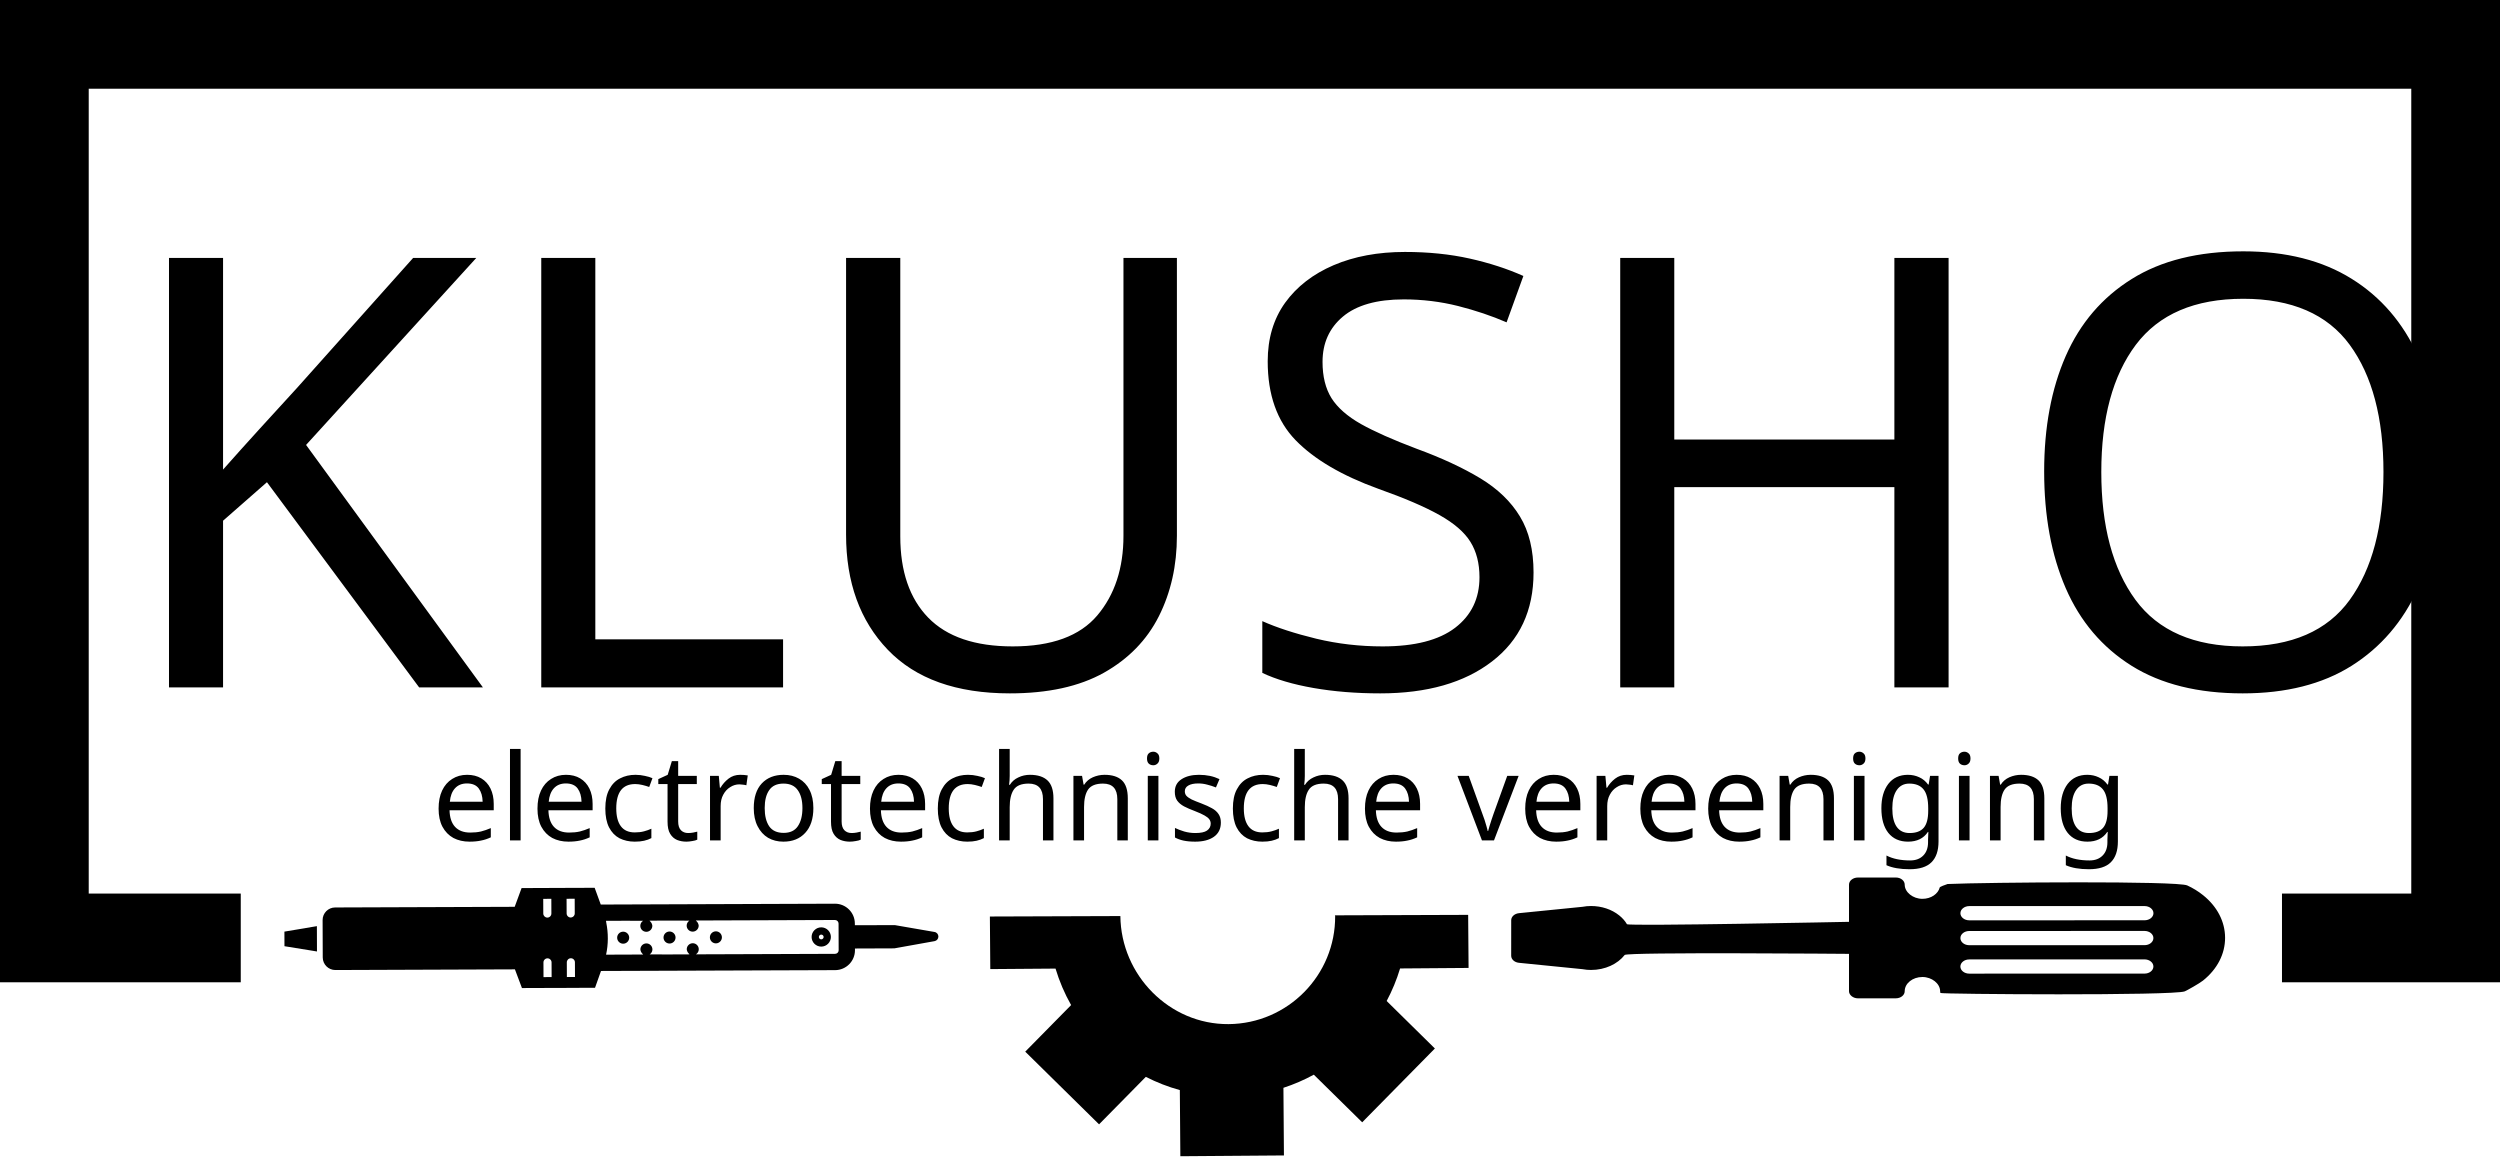
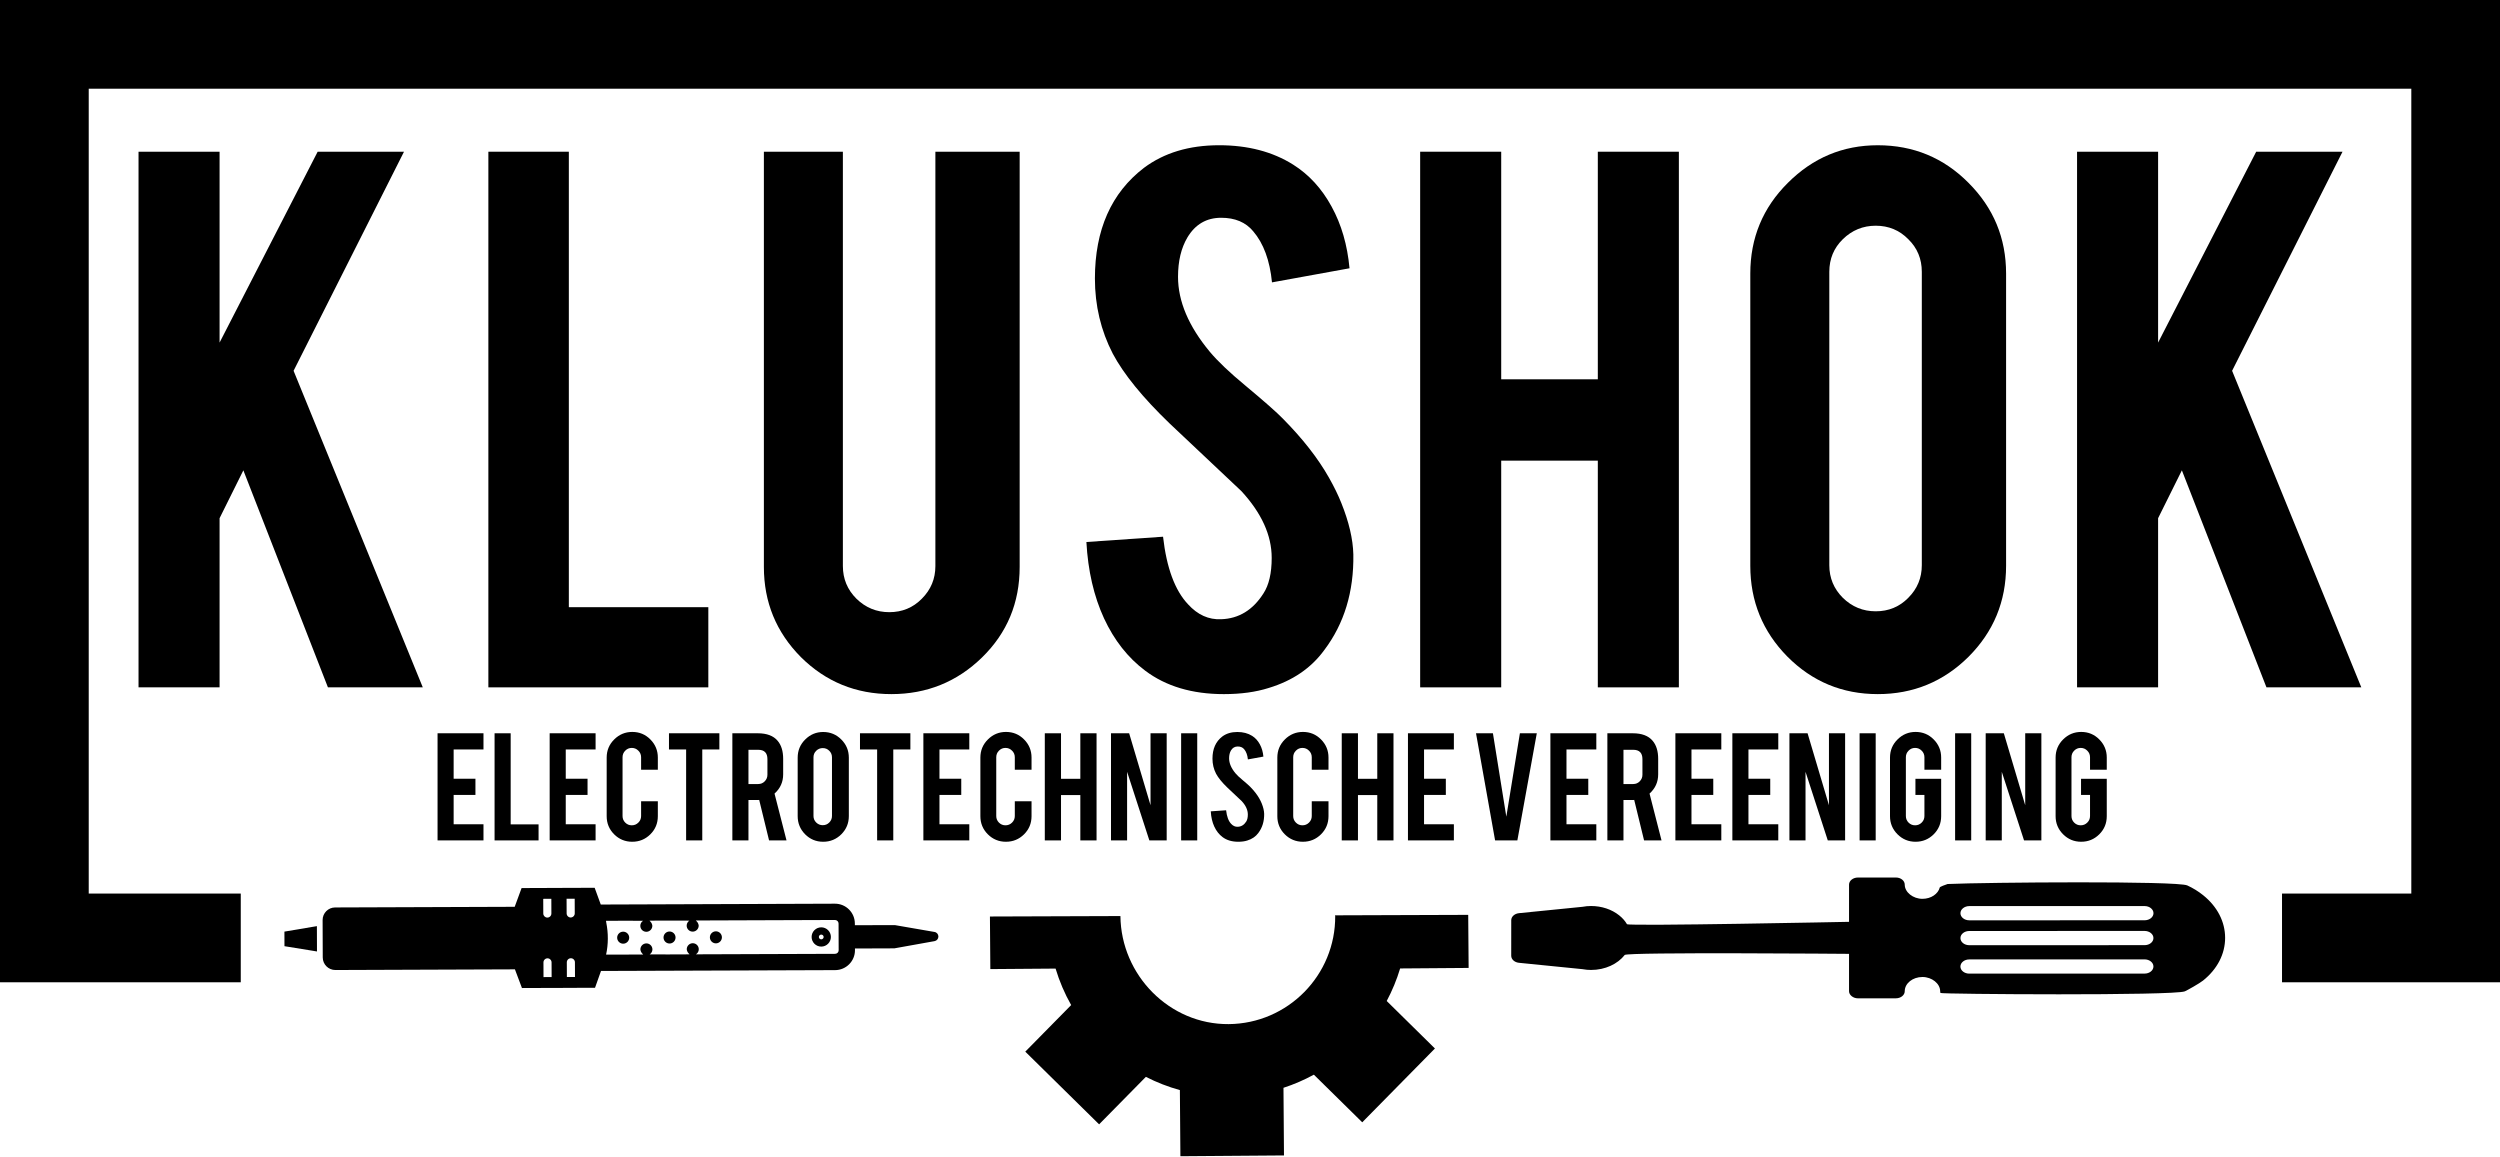
- <svg xmlns="http://www.w3.org/2000/svg" width="89.471mm" height="41.38mm" viewBox="0 0 89.471 41.38" version="1.1" id="svg5">
-   <defs id="defs2">
-     <clipPath clipPathUnits="userSpaceOnUse" id="clipPath842">
-       <path d="M 0,131.582 H 271.582 V 0 H 0 Z" id="path840" />
+ <svg xmlns="http://www.w3.org/2000/svg" width="89.471mm" height="41.38mm" version="1.1" viewBox="0 0 89.471 41.38">
+   <defs>
+     <clipPath id="c">
+       <path d="M 0,131.582 H 271.582 V 0 H 0 Z" />
    </clipPath>
-     <clipPath clipPathUnits="userSpaceOnUse" id="clipPath874">
-       <path d="M 0,131.582 H 271.582 V 0 H 0 Z" id="path872" />
+     <clipPath id="b">
+       <path d="M 0,131.582 H 271.582 V 0 H 0 Z" />
    </clipPath>
-     <clipPath clipPathUnits="userSpaceOnUse" id="clipPath890">
-       <path d="M 0,131.582 H 271.582 V 0 H 0 Z" id="path888" />
+     <clipPath id="a">
+       <path d="M 0,131.582 H 271.582 V 0 H 0 Z" />
    </clipPath>
  </defs>
-   <g id="layer1">
-     <g id="g830" transform="matrix(0.3527778,0,0,-0.3527778,-3.911847,43.41721)">
-       <g id="g832" transform="translate(43.2358,29.1177)">
-         <path d="m 0,0 -3.294,-0.556 0.005,-1.479 2.824,-0.457 0.459,-0.077 v 0.003 l 0.015,-0.003 z" style="fill:#000000;fill-opacity:1;fill-rule:nonzero;stroke:none" id="path834" />
+   <g transform="matrix(.35278 0 0 -.35278 -3.9118 43.417)">
+     <g transform="translate(43.236 29.118)">
+       <path d="m0 0-3.294-0.556 5e-3 -1.479 2.824-0.457 0.459-0.077v3e-3l0.015-3e-3z" />
+     </g>
+     <g clip-path="url(#c)">
+       <g transform="translate(94.401 28.26)">
+         <path d="m0 0c0.134 0 0.243-0.106 0.244-0.242 0-0.133-0.109-0.24-0.243-0.242-0.131 0-0.242 0.109-0.243 0.241 0 0.136 0.11 0.243 0.242 0.243m4e-3 -1.218c0.54 1e-3 0.976 0.442 0.975 0.98-2e-3 0.541-0.441 0.976-0.982 0.974-0.538-3e-3 -0.975-0.44-0.974-0.98 2e-3 -0.539 0.443-0.976 0.981-0.974" />
      </g>
-       <g id="g836">
-         <g id="g838" clip-path="url(#clipPath842)">
-           <g id="g844" transform="translate(94.4009,28.2598)">
-             <path d="m 0,0 c 0.134,0 0.243,-0.106 0.244,-0.242 0,-0.133 -0.109,-0.24 -0.243,-0.242 -0.131,0 -0.242,0.109 -0.243,0.241 C -0.242,-0.107 -0.132,0 0,0 m 0.004,-1.218 c 0.54,10e-4 0.976,0.442 0.975,0.98 -0.002,0.541 -0.441,0.976 -0.982,0.974 -0.538,-0.003 -0.975,-0.44 -0.974,-0.98 0.002,-0.539 0.443,-0.976 0.981,-0.974" style="fill:#000000;fill-opacity:1;fill-rule:nonzero;stroke:none" id="path846" />
-           </g>
-           <g id="g848" transform="translate(83.7163,27.3696)">
-             <path d="M 0,0 C 0.336,0.003 0.609,0.277 0.608,0.613 0.606,0.95 0.332,1.222 -0.003,1.222 -0.342,1.218 -0.613,0.946 -0.612,0.608 -0.61,0.272 -0.338,-0.001 0,0" style="fill:#000000;fill-opacity:1;fill-rule:nonzero;stroke:none" id="path850" />
-           </g>
-           <g id="g852" transform="translate(79.0142,27.3535)">
-             <path d="M 0,0 C 0.336,0 0.609,0.275 0.607,0.612 0.606,0.95 0.332,1.221 -0.005,1.219 -0.343,1.219 -0.614,0.944 -0.613,0.606 -0.611,0.271 -0.338,-0.001 0,0" style="fill:#000000;fill-opacity:1;fill-rule:nonzero;stroke:none" id="path854" />
-           </g>
-           <g id="g856" transform="translate(74.3071,28.5562)">
-             <path d="M 0,0 C -0.338,-0.001 -0.611,-0.274 -0.609,-0.611 -0.608,-0.948 -0.334,-1.22 0.004,-1.22 0.34,-1.218 0.613,-0.945 0.612,-0.608 0.61,-0.271 0.336,0.002 0,0" style="fill:#000000;fill-opacity:1;fill-rule:nonzero;stroke:none" id="path858" />
-           </g>
-           <g id="g860" transform="translate(72.5742,26.2266)">
-             <path d="M 0,0 C 0.232,1.068 0.232,2.173 0.019,3.243 0.008,3.306 0.002,3.369 -0.01,3.431 L 2.026,3.438 3.75,3.431 C 3.583,3.324 3.472,3.139 3.472,2.923 3.473,2.587 3.746,2.316 4.083,2.316 4.42,2.317 4.692,2.591 4.692,2.926 4.691,3.005 4.661,3.07 4.635,3.138 4.632,3.145 4.632,3.152 4.63,3.157 4.602,3.223 4.564,3.274 4.517,3.324 4.511,3.332 4.509,3.338 4.503,3.345 4.486,3.361 4.469,3.378 4.452,3.395 4.437,3.409 4.421,3.427 4.408,3.447 L 6.588,3.455 8.453,3.448 C 8.286,3.343 8.174,3.156 8.175,2.94 8.176,2.603 8.449,2.332 8.786,2.333 9.123,2.334 9.396,2.608 9.395,2.945 9.394,3.021 9.364,3.088 9.337,3.156 9.335,3.162 9.335,3.168 9.332,3.175 9.305,3.238 9.267,3.292 9.22,3.343 9.214,3.348 9.211,3.357 9.206,3.362 9.19,3.378 9.172,3.394 9.153,3.411 9.139,3.427 9.125,3.444 9.11,3.464 l 14.11,0.051 c 0.201,0 0.363,-0.16 0.364,-0.36 l 0.001,-0.174 10e-4,-0.368 0.006,-1.628 0.001,-0.368 0.002,-0.174 c 0,-0.199 -0.161,-0.361 -0.363,-0.362 L 9.114,0.031 C 9.288,0.137 9.404,0.33 9.403,0.548 9.402,0.886 9.126,1.159 8.791,1.158 8.454,1.155 8.182,0.881 8.183,0.545 8.184,0.465 8.214,0.392 8.243,0.322 8.244,0.321 8.244,0.318 8.244,0.316 8.273,0.249 8.312,0.197 8.361,0.144 8.366,0.138 8.368,0.129 8.374,0.125 8.388,0.111 8.402,0.099 8.417,0.085 8.432,0.069 8.447,0.049 8.461,0.028 L 6.283,0.019 4.424,0.025 C 4.59,0.135 4.701,0.319 4.701,0.533 4.699,0.87 4.424,1.141 4.089,1.14 3.75,1.139 3.479,0.864 3.48,0.527 c 0,-0.079 0.032,-0.15 0.061,-0.222 0,-0.001 0,-0.002 10e-4,-0.006 C 3.57,0.234 3.61,0.179 3.659,0.128 3.664,0.123 3.666,0.113 3.671,0.106 3.685,0.095 3.7,0.081 3.714,0.067 3.729,0.052 3.745,0.032 3.759,0.012 L 0.659,0 Z m -5.653,-0.496 c 0.076,-0.075 0.122,-0.178 0.122,-0.29 l 0.006,-1.49 -0.823,-0.004 -0.006,1.491 c 0,0.227 0.183,0.414 0.41,0.415 0.114,0 0.217,-0.045 0.291,-0.122 m 2.462,-0.13 c 0.019,-0.048 0.03,-0.097 0.03,-0.151 l 0.004,-0.89 0.002,-0.6 -0.823,-0.005 -0.006,1.493 c 0,0.226 0.182,0.411 0.41,0.413 0.115,0 0.217,-0.045 0.29,-0.12 0.042,-0.041 0.073,-0.088 0.093,-0.14 m -0.398,4.392 c -0.114,0 -0.217,0.046 -0.29,0.122 -0.076,0.074 -0.122,0.177 -0.123,0.29 l -0.006,1.489 0.824,0.004 0.002,-0.599 0.003,-0.89 C -3.179,4.127 -3.188,4.078 -3.208,4.031 -3.266,3.876 -3.415,3.768 -3.589,3.766 m -1.965,1.897 0.005,-1.489 c 0.002,-0.229 -0.182,-0.415 -0.409,-0.416 -0.114,0 -0.217,0.045 -0.292,0.119 -0.075,0.077 -0.121,0.179 -0.121,0.293 l -0.005,1.49 z m -23.19,-5.951 c 0.003,-0.702 0.576,-1.274 1.278,-1.273 l 18.218,0.068 0.713,-1.896 2.191,0.008 0.823,0.002 1.547,0.005 0.823,0.005 2.029,0.007 0.606,1.705 23.755,0.085 c 1.112,0.005 2.012,0.912 2.009,2.02 l -0.001,0.174 3.995,0.015 4.08,0.732 c 0.113,0.021 0.212,0.079 0.28,0.164 0.069,0.081 0.11,0.189 0.11,0.302 0,0.23 -0.165,0.425 -0.39,0.464 L 29.297,2.995 25.238,2.984 25.237,3.161 C 25.233,4.272 24.326,5.172 23.214,5.168 L -0.54,5.082 -1.159,6.781 -3.188,6.774 -4.011,6.771 -5.558,6.765 -6.38,6.761 -8.572,6.753 -9.271,4.852 -27.49,4.786 c -0.701,-0.003 -1.27,-0.575 -1.268,-1.28 z" style="fill:#000000;fill-opacity:1;fill-rule:nonzero;stroke:none" id="path862" />
-           </g>
-         </g>
+       <g transform="translate(83.716 27.37)">
+         <path d="m0 0c0.336 3e-3 0.609 0.277 0.608 0.613-2e-3 0.337-0.276 0.609-0.611 0.609-0.339-4e-3 -0.61-0.276-0.609-0.614 2e-3 -0.336 0.274-0.609 0.612-0.608" />
      </g>
-       <text transform="matrix(1,0,0,-1,22.311,53.3408)" style="font-variant:normal;font-weight:normal;font-stretch:normal;font-size:61.013px;font-family:Bebas;-inkscape-font-specification:Bebas;writing-mode:lr-tb;fill:#000000;fill-opacity:1;fill-rule:nonzero;stroke:none" id="text866">
-         <tspan x="0 35.491 63.441 96.156 130.018 163.514 196.662" y="0" id="tspan864">KLUSHOK</tspan>
-       </text>
-       <g id="g868">
-         <g id="g870" clip-path="url(#clipPath874)">
-           <g id="g876" transform="translate(146.5259,30.2144)">
-             <path d="m 0,0 c -0.004,-0.019 -0.009,-0.038 -0.014,-0.058 l 0.025,0.001 c 0.047,-6.007 -4.803,-10.932 -10.81,-10.979 -5.999,-0.046 -10.919,4.966 -10.979,10.962 l -13.238,-0.046 0.041,-5.334 6.619,0.051 c 0.386,-1.286 0.916,-2.526 1.58,-3.701 l -4.114,-4.178 -0.54,-0.547 6.942,-6.835 0.548,-0.539 0.539,0.548 4.205,4.269 c 1.098,-0.563 2.255,-1.014 3.45,-1.343 l 0.052,-6.71 10.509,0.081 -0.052,6.861 c 1.063,0.347 2.096,0.792 3.083,1.332 l 4.36,-4.292 0.548,-0.54 0.539,0.548 6.296,6.393 0.539,0.547 -4.892,4.818 c 0.563,1.057 1.019,2.164 1.361,3.301 l 6.179,0.048 0.77,0.006 -0.042,5.383 z" style="fill:#000000;fill-opacity:1;fill-rule:nonzero;stroke:none" id="path878" />
-           </g>
-         </g>
+       <g transform="translate(79.014 27.354)">
+         <path d="m0 0c0.336 0 0.609 0.275 0.607 0.612-1e-3 0.338-0.275 0.609-0.612 0.607-0.338 0-0.609-0.275-0.608-0.613 2e-3 -0.335 0.275-0.607 0.613-0.606" />
      </g>
-       <text transform="matrix(1,0,0,-1,54.9111,37.8135)" style="font-variant:normal;font-weight:normal;font-stretch:normal;font-size:12.203px;font-family:Bebas;-inkscape-font-specification:Bebas;writing-mode:lr-tb;fill:#000000;fill-opacity:1;fill-rule:nonzero;stroke:none" id="text882">
-         <tspan x="0 5.784 11.373 17.157 23.478 29.907 36.533 42.854 49.285 55.069 61.603 68.319 75.435 78.441 85.193 91.727 98.444 104.228 105.35 112.89 118.674 125.573 131.357 137.141 144.257 147.342 153.954 157.057 164.146" y="0" id="tspan880">electrotechnische vereeniging</tspan>
-       </text>
-       <g id="g884">
-         <g id="g886" clip-path="url(#clipPath890)">
-           <g id="g892" transform="translate(35.5127,27.9224)">
-             <path d="M 0,0 H -19.924 V 90.65 H 224.694 V 0 h -17.617" style="fill:none;stroke:#000000;stroke-width:9;stroke-linecap:butt;stroke-linejoin:miter;stroke-miterlimit:10;stroke-dasharray:none;stroke-opacity:1" id="path894" />
-           </g>
-           <g id="g896" transform="translate(228.6479,29.7124)">
-             <path d="m 0,0 -17.78,-0.005 c -0.498,0 -0.901,0.323 -0.901,0.721 0,0.4 0.406,0.722 0.901,0.723 L 0.002,1.441 C 0.251,1.441 0.477,1.361 0.639,1.23 0.8,1.099 0.903,0.919 0.903,0.721 0.903,0.322 0.501,0 0,0 m 0,-2.524 -17.783,-0.005 c -0.497,0 -0.898,0.322 -0.898,0.721 -0.003,0.398 0.403,0.721 0.898,0.721 L 0,-1.082 c 0.248,-10e-4 0.474,-0.081 0.636,-0.212 0.164,-0.13 0.262,-0.311 0.262,-0.51 0,-0.399 -0.399,-0.72 -0.898,-0.72 m 0,-2.885 -17.783,-0.004 c -0.497,0 -0.901,0.323 -0.901,0.72 0.003,0.401 0.406,0.722 0.901,0.722 L 0,-3.967 c 0.248,0 0.472,-0.081 0.636,-0.212 0.162,-0.131 0.262,-0.31 0.262,-0.509 0,-0.4 -0.401,-0.721 -0.898,-0.721 M 5.933,2.549 C 5.45,2.938 4.91,3.268 4.331,3.535 3.306,4.007 -15.944,3.854 -19.981,3.679 -20.222,3.61 -20.763,3.393 -20.777,3.332 c -0.166,-0.659 -0.888,-1.156 -1.756,-1.156 -0.959,-0.003 -1.799,0.668 -1.799,1.44 0,0.399 -0.4,0.722 -0.896,0.722 l -3.85,-0.001 c -0.498,0 -0.904,-0.323 -0.904,-0.722 l -0.001,-3.772 c 0,0 -22.4,-0.457 -22.528,-0.239 -0.191,0.327 -0.456,0.629 -0.785,0.892 -0.763,0.612 -1.78,0.951 -2.854,0.951 -0.284,0.003 -0.573,-0.025 -0.884,-0.082 l -6.429,-0.644 c -0.451,-0.047 -0.789,-0.352 -0.788,-0.716 l -0.002,-3.606 c 0.001,-0.364 0.339,-0.67 0.788,-0.713 l 6.431,-0.644 c 0.306,-0.056 0.592,-0.082 0.875,-0.082 1.442,0 2.707,0.608 3.42,1.521 0.24,0.304 22.756,0.112 22.756,0.112 v -3.791 c 0,-0.382 0.42,-0.72 0.898,-0.72 l 3.851,0.001 c 0.497,0 0.902,0.322 0.902,0.72 0,0.796 0.805,1.443 1.797,1.443 0.962,0 1.797,-0.673 1.797,-1.443 0,-0.061 0.009,-0.12 0.027,-0.178 0.041,-0.124 23.711,-0.294 24.797,0.167 0.219,0.092 1.471,0.793 1.845,1.092 1.445,1.158 2.239,2.694 2.239,4.333 0,1.637 -0.794,3.176 -2.237,4.332" style="fill:#000000;fill-opacity:1;fill-rule:nonzero;stroke:none" id="path898" />
-           </g>
-         </g>
+       <g transform="translate(74.307 28.556)">
+         <path d="m0 0c-0.338-1e-3 -0.611-0.274-0.609-0.611 1e-3 -0.337 0.275-0.609 0.613-0.609 0.336 2e-3 0.609 0.275 0.608 0.612-2e-3 0.337-0.276 0.61-0.612 0.608" />
+       </g>
+       <g transform="translate(72.574 26.227)">
+         <path d="m0 0c0.232 1.068 0.232 2.173 0.019 3.243-0.011 0.063-0.017 0.126-0.029 0.188l2.036 7e-3 1.724-7e-3c-0.167-0.107-0.278-0.292-0.278-0.508 1e-3 -0.336 0.274-0.607 0.611-0.607 0.337 1e-3 0.609 0.275 0.609 0.61-1e-3 0.079-0.031 0.144-0.057 0.212-3e-3 7e-3 -3e-3 0.014-5e-3 0.019-0.028 0.066-0.066 0.117-0.113 0.167-6e-3 8e-3 -8e-3 0.014-0.014 0.021-0.017 0.016-0.034 0.033-0.051 0.05-0.015 0.014-0.031 0.032-0.044 0.052l2.18 8e-3 1.865-7e-3c-0.167-0.105-0.279-0.292-0.278-0.508 1e-3 -0.337 0.274-0.608 0.611-0.607s0.61 0.275 0.609 0.612c-1e-3 0.076-0.031 0.143-0.058 0.211-2e-3 6e-3 -2e-3 0.012-5e-3 0.019-0.027 0.063-0.065 0.117-0.112 0.168-6e-3 5e-3 -9e-3 0.014-0.014 0.019-0.016 0.016-0.034 0.032-0.053 0.049-0.014 0.016-0.028 0.033-0.043 0.053l14.11 0.051c0.201 0 0.363-0.16 0.364-0.36l1e-3 -0.174 1e-3 -0.368 6e-3 -1.628 1e-3 -0.368 2e-3 -0.174c0-0.199-0.161-0.361-0.363-0.362l-14.118-0.05c0.174 0.106 0.29 0.299 0.289 0.517-1e-3 0.338-0.277 0.611-0.612 0.61-0.337-3e-3 -0.609-0.277-0.608-0.613 1e-3 -0.08 0.031-0.153 0.06-0.223 1e-3 -1e-3 1e-3 -4e-3 1e-3 -6e-3 0.029-0.067 0.068-0.119 0.117-0.172 5e-3 -6e-3 7e-3 -0.015 0.013-0.019 0.014-0.014 0.028-0.026 0.043-0.04 0.015-0.016 0.03-0.036 0.044-0.057l-2.178-9e-3 -1.859 6e-3c0.166 0.11 0.277 0.294 0.277 0.508-2e-3 0.337-0.277 0.608-0.612 0.607-0.339-1e-3 -0.61-0.276-0.609-0.613 0-0.079 0.032-0.15 0.061-0.222 0-1e-3 0-2e-3 1e-3 -6e-3 0.028-0.065 0.068-0.12 0.117-0.171 5e-3 -5e-3 7e-3 -0.015 0.012-0.022 0.014-0.011 0.029-0.025 0.043-0.039 0.015-0.015 0.031-0.035 0.045-0.055l-3.1-0.012zm-5.653-0.496c0.076-0.075 0.122-0.178 0.122-0.29l6e-3 -1.49-0.823-4e-3 -6e-3 1.491c0 0.227 0.183 0.414 0.41 0.415 0.114 0 0.217-0.045 0.291-0.122m2.462-0.13c0.019-0.048 0.03-0.097 0.03-0.151l4e-3 -0.89 2e-3 -0.6-0.823-5e-3 -6e-3 1.493c0 0.226 0.182 0.411 0.41 0.413 0.115 0 0.217-0.045 0.29-0.12 0.042-0.041 0.073-0.088 0.093-0.14m-0.398 4.392c-0.114 0-0.217 0.046-0.29 0.122-0.076 0.074-0.122 0.177-0.123 0.29l-6e-3 1.489 0.824 4e-3 2e-3 -0.599 3e-3 -0.89c0-0.055-9e-3 -0.104-0.029-0.151-0.058-0.155-0.207-0.263-0.381-0.265m-1.965 1.897 5e-3 -1.489c2e-3 -0.229-0.182-0.415-0.409-0.416-0.114 0-0.217 0.045-0.292 0.119-0.075 0.077-0.121 0.179-0.121 0.293l-5e-3 1.49zm-23.19-5.951c3e-3 -0.702 0.576-1.274 1.278-1.273l18.218 0.068 0.713-1.896 2.191 8e-3 0.823 2e-3 1.547 5e-3 0.823 5e-3 2.029 7e-3 0.606 1.705 23.755 0.085c1.112 5e-3 2.012 0.912 2.009 2.02l-1e-3 0.174 3.995 0.015 4.08 0.732c0.113 0.021 0.212 0.079 0.28 0.164 0.069 0.081 0.11 0.189 0.11 0.302 0 0.23-0.165 0.425-0.39 0.464l-4.025 0.696-4.059-0.011-1e-3 0.177c-4e-3 1.111-0.911 2.011-2.023 2.007l-23.754-0.086-0.619 1.699-2.029-7e-3 -0.823-3e-3 -1.547-6e-3 -0.822-4e-3 -2.192-8e-3 -0.699-1.901-18.219-0.066c-0.701-3e-3 -1.27-0.575-1.268-1.28z" />
+       </g>
+     </g>
+     <g transform="matrix(1 0 0 -1 22.311 53.341)" aria-label="KLUSHOK">
+       <path d="m11.053-17.16v17.16h-8.222v-54.339h8.222v19.364l9.95-19.364h8.759l-11.202 22.224 13.108 32.115h-9.623l-8.58-22.016z" />
+       <path d="m60.635 0h-22.314v-54.339h8.163v46.206h14.151z" />
+       <path d="m79.201 0.685q-5.392 0-9.176-3.754-3.754-3.784-3.754-9.146v-42.125h8.014v42.036q0 1.936 1.37 3.307 1.4 1.37 3.337 1.37 1.966 0 3.307-1.37 1.37-1.37 1.37-3.307v-42.036h8.55v42.125q0 5.452-3.813 9.176-3.813 3.724-9.206 3.724z" />
+       <path d="m126.07-13.495q0.089 5.69-2.949 9.712-1.996 2.741-5.631 3.843-1.966 0.626-4.558 0.626-4.826 0-7.984-2.383-2.622-1.966-4.171-5.303-1.549-3.366-1.788-7.746l7.776-0.536q0.536 4.737 2.532 6.852 1.46 1.609 3.366 1.519 2.681-0.089 4.29-2.622 0.834-1.281 0.834-3.605 0-3.426-3.068-6.763-2.443-2.294-7.299-6.882-4.081-3.933-5.75-7.061-1.817-3.515-1.817-7.627 0-7.418 4.975-11.231 3.068-2.294 7.627-2.294 4.379 0 7.507 1.966 2.413 1.519 3.903 4.26 1.49 2.711 1.817 6.256l-7.865 1.43q-0.328-3.337-1.907-5.184-1.132-1.37-3.247-1.37-2.234 0-3.426 1.996-0.953 1.609-0.953 3.992 0 3.724 3.217 7.597 1.221 1.46 3.635 3.456 2.86 2.383 3.784 3.337 3.009 3.039 4.677 5.988 0.775 1.37 1.251 2.562 1.162 2.89 1.221 5.213z" />
+       <path d="m141.07-22.999v22.999h-8.222v-54.339h8.222v23.088h9.801v-23.088h8.222v54.339h-8.222v-22.999z" />
+       <path d="m179.27-54.995q5.422 0 9.206 3.813 3.813 3.813 3.813 9.206v29.642q0 5.422-3.813 9.235-3.813 3.784-9.206 3.784-5.392 0-9.176-3.813-3.754-3.813-3.754-9.206v-29.642q0-5.422 3.813-9.206 3.813-3.813 9.116-3.813zm4.469 12.84q0-1.966-1.37-3.307-1.341-1.37-3.307-1.37-1.936 0-3.337 1.37-1.37 1.341-1.37 3.307v29.762q0 1.936 1.37 3.307 1.4 1.37 3.337 1.37 1.966 0 3.307-1.37 1.37-1.37 1.37-3.307z" />
+       <path d="m207.71-17.16v17.16h-8.222v-54.339h8.222v19.364l9.95-19.364h8.759l-11.202 22.224 13.108 32.115h-9.623l-8.58-22.016z" />
+     </g>
+     <g clip-path="url(#b)">
+       <g transform="translate(146.53 30.214)">
+         <path d="m0 0c-4e-3 -0.019-9e-3 -0.038-0.014-0.058l0.025 1e-3c0.047-6.007-4.803-10.932-10.81-10.979-5.999-0.046-10.919 4.966-10.979 10.962l-13.238-0.046 0.041-5.334 6.619 0.051c0.386-1.286 0.916-2.526 1.58-3.701l-4.114-4.178-0.54-0.547 6.942-6.835 0.548-0.539 0.539 0.548 4.205 4.269c1.098-0.563 2.255-1.014 3.45-1.343l0.052-6.71 10.509 0.081-0.052 6.861c1.063 0.347 2.096 0.792 3.083 1.332l4.36-4.292 0.548-0.54 0.539 0.548 6.296 6.393 0.539 0.547-4.892 4.818c0.563 1.057 1.019 2.164 1.361 3.301l6.179 0.048 0.77 6e-3 -0.042 5.383z" />
+       </g>
+     </g>
+     <g transform="matrix(1 0 0 -1 54.911 37.814)" aria-label="electrotechnische vereeniging">
+       <path d="m0.566 0v-10.868h4.659v1.639h-3.027v2.973h2.211v1.645h-2.211v2.973h3.027v1.639z" />
+       <path d="m10.813 0h-4.463v-10.868h1.633v9.241h2.83z" />
+       <path d="m11.939 0v-10.868h4.659v1.639h-3.027v2.973h2.211v1.645h-2.211v2.973h3.027v1.639z" />
+       <path d="m20.321 0.137q-1.084 0-1.841-0.757-0.757-0.757-0.757-1.835v-5.952q0-1.078 0.763-1.835 0.763-0.763 1.835-0.763 1.084 0 1.835 0.763 0.757 0.763 0.757 1.835v1.239h-1.698v-1.269q0-0.393-0.28-0.667-0.274-0.28-0.667-0.28-0.387 0-0.661 0.28-0.274 0.274-0.274 0.667v5.964q0 0.393 0.274 0.667t0.661 0.274q0.393 0 0.667-0.274 0.28-0.274 0.28-0.667v-1.496h1.698v1.513q0 1.084-0.763 1.841-0.763 0.751-1.829 0.751z" />
+       <path d="m25.783-9.229h-1.74v-1.639h5.112v1.639h-1.734v9.229h-1.639z" />
+       <path d="m33.053-10.868q1.37 0 2.008 0.757 0.566 0.661 0.566 1.835v1.579q0 1.156-0.876 1.948l1.216 4.749h-1.77l-1.001-4.105q-0.071 0.006-0.149 0.006h-0.941v4.099h-1.633v-10.868zm0.977 2.622q0-0.947-0.935-0.947h-0.989v3.474h0.989q0.393 0 0.661-0.274 0.274-0.28 0.274-0.667z" />
+       <path d="m39.685-10.999q1.084 0 1.841 0.763 0.763 0.763 0.763 1.841v5.928q0 1.084-0.763 1.847-0.763 0.757-1.841 0.757-1.078 0-1.835-0.763-0.751-0.763-0.751-1.841v-5.928q0-1.084 0.763-1.841 0.763-0.763 1.823-0.763zm0.894 2.568q0-0.393-0.274-0.661-0.268-0.274-0.661-0.274-0.387 0-0.667 0.274-0.274 0.268-0.274 0.661v5.952q0 0.387 0.274 0.661 0.28 0.274 0.667 0.274 0.393 0 0.661-0.274 0.274-0.274 0.274-0.661z" />
+       <path d="m45.16-9.229h-1.74v-1.639h5.112v1.639h-1.734v9.229h-1.639z" />
+       <path d="m49.851 0v-10.868h4.659v1.639h-3.027v2.973h2.211v1.645h-2.211v2.973h3.027v1.639z" />
+       <path d="m58.232 0.137q-1.084 0-1.841-0.757-0.757-0.757-0.757-1.835v-5.952q0-1.078 0.763-1.835 0.763-0.763 1.835-0.763 1.084 0 1.835 0.763 0.757 0.763 0.757 1.835v1.239h-1.698v-1.269q0-0.393-0.28-0.667-0.274-0.28-0.667-0.28-0.387 0-0.661 0.28-0.274 0.274-0.274 0.667v5.964q0 0.393 0.274 0.667 0.274 0.274 0.661 0.274 0.393 0 0.667-0.274 0.28-0.274 0.28-0.667v-1.496h1.698v1.513q0 1.084-0.763 1.841-0.763 0.751-1.829 0.751z" />
+       <path d="m63.814-4.6v4.6h-1.645v-10.868h1.645v4.618h1.96v-4.618h1.645v10.868h-1.645v-4.6z" />
+       <path d="m70.726-10.868 2.169 7.299v-7.299h1.639v10.868h-1.758l-2.258-6.959v6.959h-1.633v-10.868z" />
+       <path d="m77.633 0h-1.633v-10.868h1.633z" />
+       <path d="m84.423-2.699q0.018 1.138-0.59 1.942-0.399 0.548-1.126 0.769-0.393 0.125-0.912 0.125-0.965 0-1.597-0.477-0.524-0.393-0.834-1.061-0.31-0.673-0.357-1.549l1.555-0.107q0.107 0.947 0.506 1.37 0.292 0.322 0.673 0.304 0.536-0.018 0.858-0.524 0.167-0.256 0.167-0.721 0-0.685-0.614-1.353-0.489-0.459-1.46-1.376-0.816-0.786-1.15-1.412-0.363-0.703-0.363-1.525 0-1.484 0.995-2.246 0.614-0.459 1.525-0.459 0.876 0 1.502 0.393 0.483 0.304 0.781 0.852 0.298 0.542 0.363 1.251l-1.573 0.286q-0.066-0.667-0.381-1.037-0.226-0.274-0.649-0.274-0.447 0-0.685 0.399-0.191 0.322-0.191 0.798 0 0.745 0.643 1.519 0.244 0.292 0.727 0.691 0.572 0.477 0.757 0.667 0.602 0.608 0.935 1.198 0.155 0.274 0.25 0.512 0.232 0.578 0.244 1.043z" />
+       <path d="m88.357 0.137q-1.084 0-1.841-0.757-0.757-0.757-0.757-1.835v-5.952q0-1.078 0.763-1.835 0.763-0.763 1.835-0.763 1.084 0 1.835 0.763 0.757 0.763 0.757 1.835v1.239h-1.698v-1.269q0-0.393-0.28-0.667-0.274-0.28-0.667-0.28-0.387 0-0.661 0.28-0.274 0.274-0.274 0.667v5.964q0 0.393 0.274 0.667 0.274 0.274 0.661 0.274 0.393 0 0.667-0.274 0.28-0.274 0.28-0.667v-1.496h1.698v1.513q0 1.084-0.763 1.841-0.763 0.751-1.829 0.751z" />
+       <path d="m93.938-4.6v4.6h-1.645v-10.868h1.645v4.618h1.96v-4.618h1.645v10.868h-1.645v-4.6z" />
+       <path d="m99.01 0v-10.868h4.659v1.639h-3.027v2.973h2.211v1.645h-2.211v2.973h3.027v1.639z" />
+       <path d="m107.85 0-1.936-10.868h1.716l1.359 8.461 1.376-8.461h1.716l-1.972 10.868z" />
+       <path d="m113.46 0v-10.868h4.659v1.639h-3.027v2.973h2.211v1.645h-2.211v2.973h3.027v1.639z" />
+       <path d="m121.82-10.868q1.37 0 2.008 0.757 0.566 0.661 0.566 1.835v1.579q0 1.156-0.876 1.948l1.216 4.749h-1.77l-1.001-4.105q-0.071 0.006-0.149 0.006h-0.941v4.099h-1.633v-10.868zm0.977 2.622q0-0.947-0.935-0.947h-0.989v3.474h0.989q0.393 0 0.661-0.274 0.274-0.28 0.274-0.667z" />
+       <path d="m126.14 0v-10.868h4.659v1.639h-3.027v2.973h2.211v1.645h-2.211v2.973h3.027v1.639z" />
+       <path d="m131.92 0v-10.868h4.659v1.639h-3.027v2.973h2.211v1.645h-2.211v2.973h3.027v1.639z" />
+       <path d="m139.55-10.868 2.169 7.299v-7.299h1.639v10.868h-1.758l-2.258-6.959v6.959h-1.633v-10.868z" />
+       <path d="m146.46 0h-1.633v-10.868h1.633z" />
+       <path d="m150.51 0.137q-1.084 0-1.841-0.763-0.757-0.763-0.757-1.829v-5.952q0-1.078 0.763-1.835 0.763-0.763 1.835-0.763 1.084 0 1.835 0.763 0.757 0.763 0.757 1.835v1.239h-1.698v-1.269q0-0.393-0.28-0.667-0.274-0.28-0.667-0.28-0.387 0-0.661 0.28-0.274 0.274-0.274 0.667v5.964q0 0.393 0.274 0.667t0.661 0.274q0.393 0 0.667-0.274 0.28-0.274 0.28-0.667v-2.139h-0.912v-1.639h2.61v3.795q0 1.084-0.763 1.841-0.763 0.751-1.829 0.751z" />
+       <path d="m156.15 0h-1.633v-10.868h1.633z" />
+       <path d="m159.46-10.868 2.169 7.299v-7.299h1.639v10.868h-1.758l-2.258-6.959v6.959h-1.633v-10.868z" />
+       <path d="m167.31 0.137q-1.084 0-1.841-0.763-0.757-0.763-0.757-1.829v-5.952q0-1.078 0.763-1.835 0.763-0.763 1.835-0.763 1.084 0 1.835 0.763 0.757 0.763 0.757 1.835v1.239h-1.698v-1.269q0-0.393-0.28-0.667-0.274-0.28-0.667-0.28-0.387 0-0.661 0.28-0.274 0.274-0.274 0.667v5.964q0 0.393 0.274 0.667t0.661 0.274q0.393 0 0.667-0.274 0.28-0.274 0.28-0.667v-2.139h-0.912v-1.639h2.61v3.795q0 1.084-0.763 1.841-0.763 0.751-1.829 0.751z" />
+     </g>
+     <g clip-path="url(#a)">
+       <g transform="translate(35.513 27.922)">
+         <path d="m0 0h-19.924v90.65h244.62v-90.65h-17.617" fill="none" stroke="#000" stroke-miterlimit="10" stroke-width="9" />
+       </g>
+       <g transform="translate(228.65 29.712)">
+         <path d="m0 0-17.78-5e-3c-0.498 0-0.901 0.323-0.901 0.721 0 0.4 0.406 0.722 0.901 0.723l17.782 2e-3c0.249 0 0.475-0.08 0.637-0.211 0.161-0.131 0.264-0.311 0.264-0.509 0-0.399-0.402-0.721-0.903-0.721m0-2.524-17.783-5e-3c-0.497 0-0.898 0.322-0.898 0.721-3e-3 0.398 0.403 0.721 0.898 0.721l17.783 5e-3c0.248-1e-3 0.474-0.081 0.636-0.212 0.164-0.13 0.262-0.311 0.262-0.51 0-0.399-0.399-0.72-0.898-0.72m0-2.885-17.783-4e-3c-0.497 0-0.901 0.323-0.901 0.72 3e-3 0.401 0.406 0.722 0.901 0.722l17.783 4e-3c0.248 0 0.472-0.081 0.636-0.212 0.162-0.131 0.262-0.31 0.262-0.509 0-0.4-0.401-0.721-0.898-0.721m5.933 7.958c-0.483 0.389-1.023 0.719-1.602 0.986-1.025 0.472-20.275 0.319-24.312 0.144-0.241-0.069-0.782-0.286-0.796-0.347-0.166-0.659-0.888-1.156-1.756-1.156-0.959-3e-3 -1.799 0.668-1.799 1.44 0 0.399-0.4 0.722-0.896 0.722l-3.85-1e-3c-0.498 0-0.904-0.323-0.904-0.722l-1e-3 -3.772s-22.4-0.457-22.528-0.239c-0.191 0.327-0.456 0.629-0.785 0.892-0.763 0.612-1.78 0.951-2.854 0.951-0.284 3e-3 -0.573-0.025-0.884-0.082l-6.429-0.644c-0.451-0.047-0.789-0.352-0.788-0.716l-2e-3 -3.606c1e-3 -0.364 0.339-0.67 0.788-0.713l6.431-0.644c0.306-0.056 0.592-0.082 0.875-0.082 1.442 0 2.707 0.608 3.42 1.521 0.24 0.304 22.756 0.112 22.756 0.112v-3.791c0-0.382 0.42-0.72 0.898-0.72l3.851 1e-3c0.497 0 0.902 0.322 0.902 0.72 0 0.796 0.805 1.443 1.797 1.443 0.962 0 1.797-0.673 1.797-1.443 0-0.061 9e-3 -0.12 0.027-0.178 0.041-0.124 23.711-0.294 24.797 0.167 0.219 0.092 1.471 0.793 1.845 1.092 1.445 1.158 2.239 2.694 2.239 4.333 0 1.637-0.794 3.176-2.237 4.332" />
      </g>
    </g>
  </g>
</svg>
